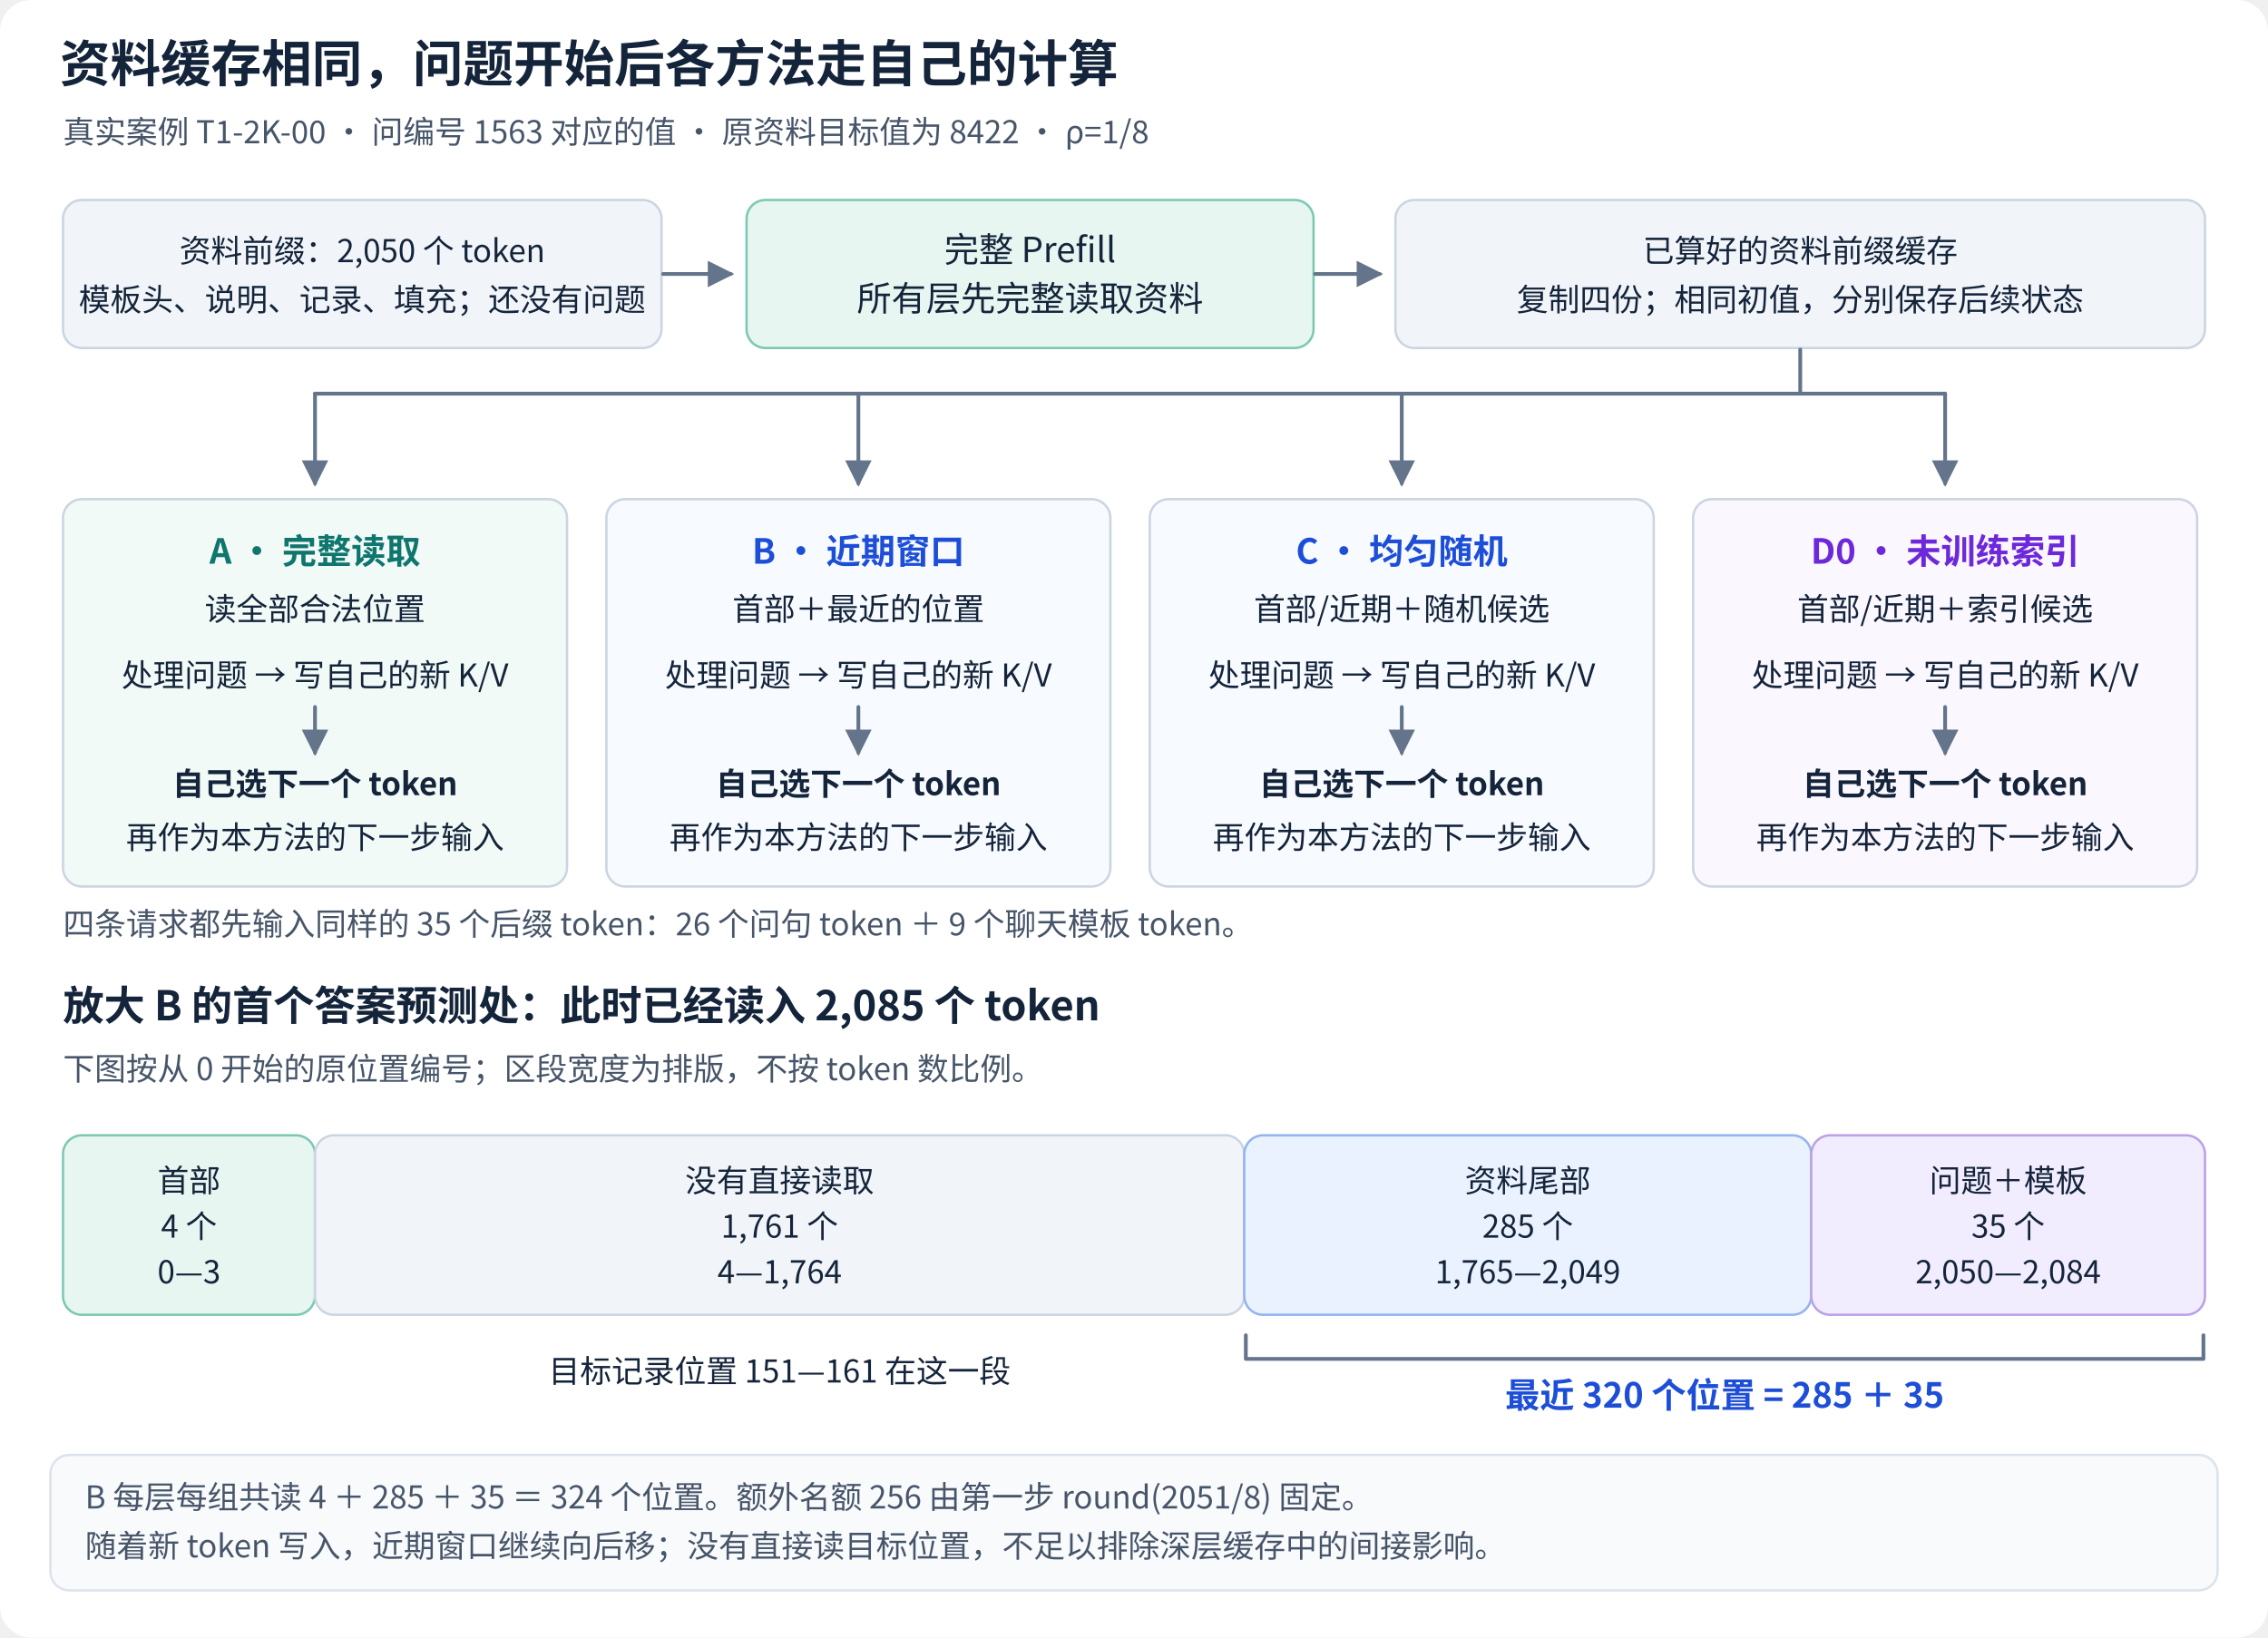
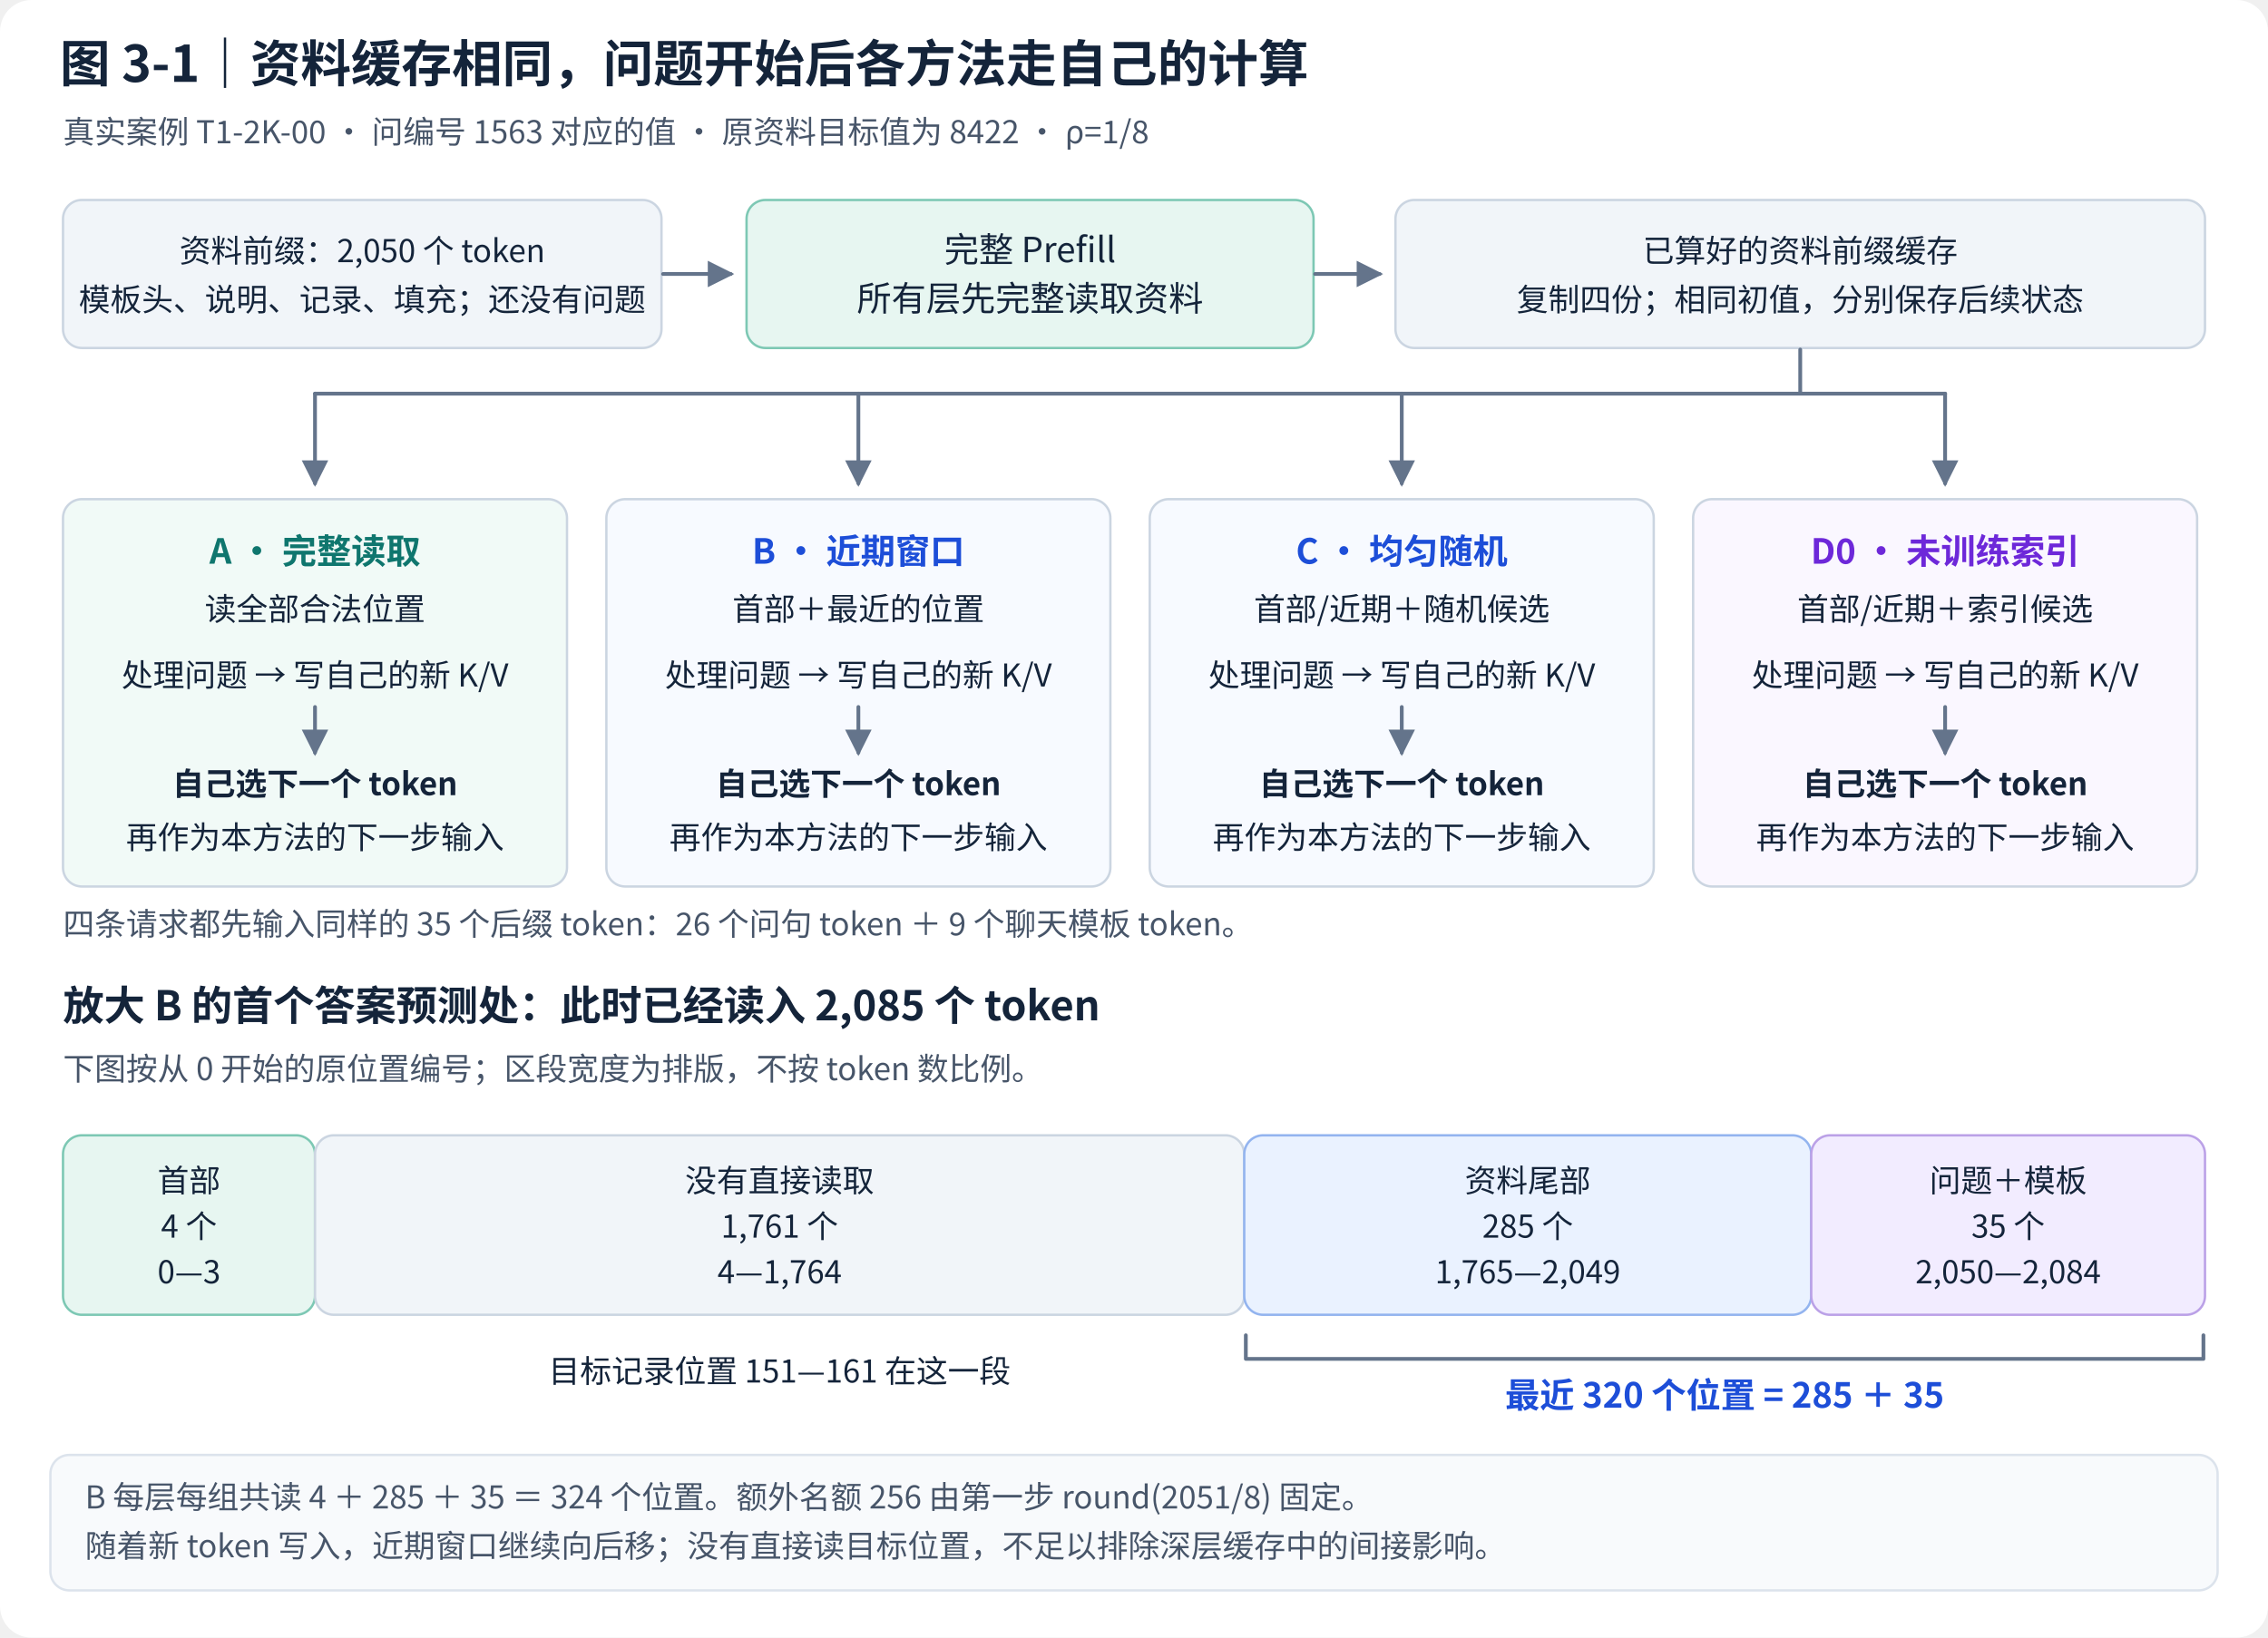
<svg xmlns="http://www.w3.org/2000/svg" width="1440" height="1040" viewBox="0 0 1440 1040" role="img" aria-labelledby="title desc">
  <defs>
    <style>
      text { font-family: "PingFang SC", "Hiragino Sans GB", "Microsoft YaHei", "Noto Sans CJK SC", sans-serif; fill: #14243a; }
      .title { font-size:32px; font-weight:650; }
      .heading { font-size:26px; font-weight:650; }
      .body { font-size:22px; }
      .small { font-size:20px; }
      .note { font-size:20px; fill:#475569; }
      .strong { font-weight:650; }
      .center { text-anchor:middle; }
      .teal { fill:#0f766e; }
      .violet { fill:#6d28d9; }
      .blue { fill:#1d4ed8; }
      .amber { fill:#92400e; }
      .line { fill:none; stroke:#64748b; stroke-width:2.4; stroke-linecap:round; stroke-linejoin:round; }
      .arrow { marker-end:url(#arrow); }
      .gradient { fill:none; stroke:#b45309; stroke-width:3; stroke-dasharray:8 6; marker-end:url(#gradient-arrow); }
    </style>
    <marker id="arrow" viewBox="0 0 10 10" refX="8.7" refY="5" markerWidth="7" markerHeight="7" orient="auto-start-reverse">
      <path d="M0 0 L10 5 L0 10Z" fill="#64748b" />
    </marker>
    <marker id="gradient-arrow" viewBox="0 0 10 10" refX="8.7" refY="5" markerWidth="7" markerHeight="7" orient="auto-start-reverse">
      <path d="M0 0 L10 5 L0 10Z" fill="#b45309" />
    </marker>
  </defs>
  <rect width="1440" height="1040" rx="20" fill="#fff" />
-   <text x="38" y="52" class="title">资料缓存相同，问题开始后各方法走自己的计算</text>
+   <text x="38" y="52" class="title">图 3-1｜资料缓存相同，问题开始后各方法走自己的计算</text>
  <text x="40" y="91" class="note">真实案例 T1-2K-00 · 问编号 1563 对应的值 · 原资料目标值为 8422 · ρ=1/8</text>
  <rect x="40" y="127" width="380" height="94" rx="12" fill="#f1f5f9" stroke="#cbd5e1" stroke-width="1.5" />
  <text x="230.0" y="166.5" class="small center">资料前缀：2,050 个 token</text>
  <text x="230.0" y="197.5" class="small center">模板头、说明、记录、填充；还没有问题</text>
  <path d="M421 174 H464" class="line arrow" />
  <rect x="474" y="127" width="360" height="94" rx="12" fill="#e7f6f1" stroke="#7dc8b4" stroke-width="1.5" />
  <text x="654.0" y="166.5" class="body center">完整 Prefill</text>
  <text x="654.0" y="197.5" class="body center">所有层先完整读取资料</text>
  <path d="M835 174 H876" class="line arrow" />
  <rect x="886" y="127" width="514" height="94" rx="12" fill="#f1f5f9" stroke="#cbd5e1" stroke-width="1.5" />
  <text x="1143.0" y="166.5" class="small center">已算好的资料前缀缓存</text>
  <text x="1143.0" y="197.5" class="small center">复制四份；相同初值，分别保存后续状态</text>
  <path d="M1143 222 V250 M200 250 H1235" class="line" />
  <path d="M200 250 V307" class="line arrow" />
  <path d="M545 250 V307" class="line arrow" />
  <path d="M890 250 V307" class="line arrow" />
  <path d="M1235 250 V307" class="line arrow" />
  <text x="40" y="594" class="note">四条请求都先输入同样的 35 个后缀 token：26 个问句 token ＋ 9 个聊天模板 token。</text>
  <rect x="40" y="317" width="320" height="246" rx="12" fill="#f1faf7" stroke="#cbd5e1" stroke-width="1.5" />
  <text x="200" y="358" class="body center strong teal">A · 完整读取</text>
  <text x="200" y="394" class="small center">读全部合法位置</text>
  <text x="200" y="436" class="small center">处理问题 → 写自己的新 K/V</text>
  <path d="M200 449 V478" class="line arrow" />
  <text x="200" y="505" class="small center strong">自己选下一个 token</text>
  <text x="200" y="539" class="small center">再作为本方法的下一步输入</text>
  <rect x="385" y="317" width="320" height="246" rx="12" fill="#f7faff" stroke="#cbd5e1" stroke-width="1.5" />
  <text x="545" y="358" class="body center strong blue">B · 近期窗口</text>
  <text x="545" y="394" class="small center">首部＋最近的位置</text>
  <text x="545" y="436" class="small center">处理问题 → 写自己的新 K/V</text>
  <path d="M545 449 V478" class="line arrow" />
  <text x="545" y="505" class="small center strong">自己选下一个 token</text>
  <text x="545" y="539" class="small center">再作为本方法的下一步输入</text>
  <rect x="730" y="317" width="320" height="246" rx="12" fill="#f7faff" stroke="#cbd5e1" stroke-width="1.5" />
  <text x="890" y="358" class="body center strong blue">C · 均匀随机</text>
  <text x="890" y="394" class="small center">首部/近期＋随机候选</text>
  <text x="890" y="436" class="small center">处理问题 → 写自己的新 K/V</text>
  <path d="M890 449 V478" class="line arrow" />
  <text x="890" y="505" class="small center strong">自己选下一个 token</text>
  <text x="890" y="539" class="small center">再作为本方法的下一步输入</text>
  <rect x="1075" y="317" width="320" height="246" rx="12" fill="#faf7ff" stroke="#cbd5e1" stroke-width="1.5" />
  <text x="1235" y="358" class="body center strong violet">D0 · 未训练索引</text>
  <text x="1235" y="394" class="small center">首部/近期＋索引候选</text>
  <text x="1235" y="436" class="small center">处理问题 → 写自己的新 K/V</text>
  <path d="M1235 449 V478" class="line arrow" />
  <text x="1235" y="505" class="small center strong">自己选下一个 token</text>
  <text x="1235" y="539" class="small center">再作为本方法的下一步输入</text>
  <text x="40" y="648" class="heading">放大 B 的首个答案预测处：此时已经读入 2,085 个 token</text>
  <text x="40" y="686" class="note">下图按从 0 开始的原位置编号；区段宽度为排版，不按 token 数比例。</text>
  <rect x="40" y="721" width="160" height="114" rx="12" fill="#e7f6f1" stroke="#7dc8b4" stroke-width="1.5" />
  <text x="120.0" y="757.0" class="small center">首部</text>
  <text x="120.0" y="786.0" class="small center">4 个</text>
  <text x="120.0" y="815.0" class="small center">0—3</text>
  <rect x="200" y="721" width="590" height="114" rx="12" fill="#f1f5f9" stroke="#cbd5e1" stroke-width="1.5" />
  <text x="495.0" y="757.0" class="small center">没有直接读取</text>
  <text x="495.0" y="786.0" class="small center">1,761 个</text>
  <text x="495.0" y="815.0" class="small center">4—1,764</text>
  <rect x="790" y="721" width="360" height="114" rx="12" fill="#eaf2ff" stroke="#93b4ef" stroke-width="1.5" />
  <text x="970.0" y="757.0" class="small center">资料尾部</text>
  <text x="970.0" y="786.0" class="small center">285 个</text>
  <text x="970.0" y="815.0" class="small center">1,765—2,049</text>
  <rect x="1150" y="721" width="250" height="114" rx="12" fill="#f2ecff" stroke="#bba1e7" stroke-width="1.5" />
  <text x="1275.0" y="757.0" class="small center">问题＋模板</text>
  <text x="1275.0" y="786.0" class="small center">35 个</text>
  <text x="1275.0" y="815.0" class="small center">2,050—2,084</text>
  <path d="M791 848 V863 H1399 V848" class="line" />
  <text x="1095" y="894" class="body center blue strong">最近 320 个位置 = 285 ＋ 35</text>
  <text x="495" y="878" class="small center">目标记录位置 151—161 在这一段</text>
  <rect x="32" y="924" width="1376" height="86" rx="12" fill="#f8fafc" stroke="#dce3ec" stroke-width="1.5" />
  <text x="54" y="958" class="note">B 每层每组共读 4 ＋ 285 ＋ 35 ＝ 324 个位置。额外名额 256 由第一步 round(2051/8) 固定。</text>
  <text x="54" y="989" class="note">随着新 token 写入，近期窗口继续向后移；没有直接读目标位置，不足以排除深层缓存中的间接影响。</text>
</svg>
